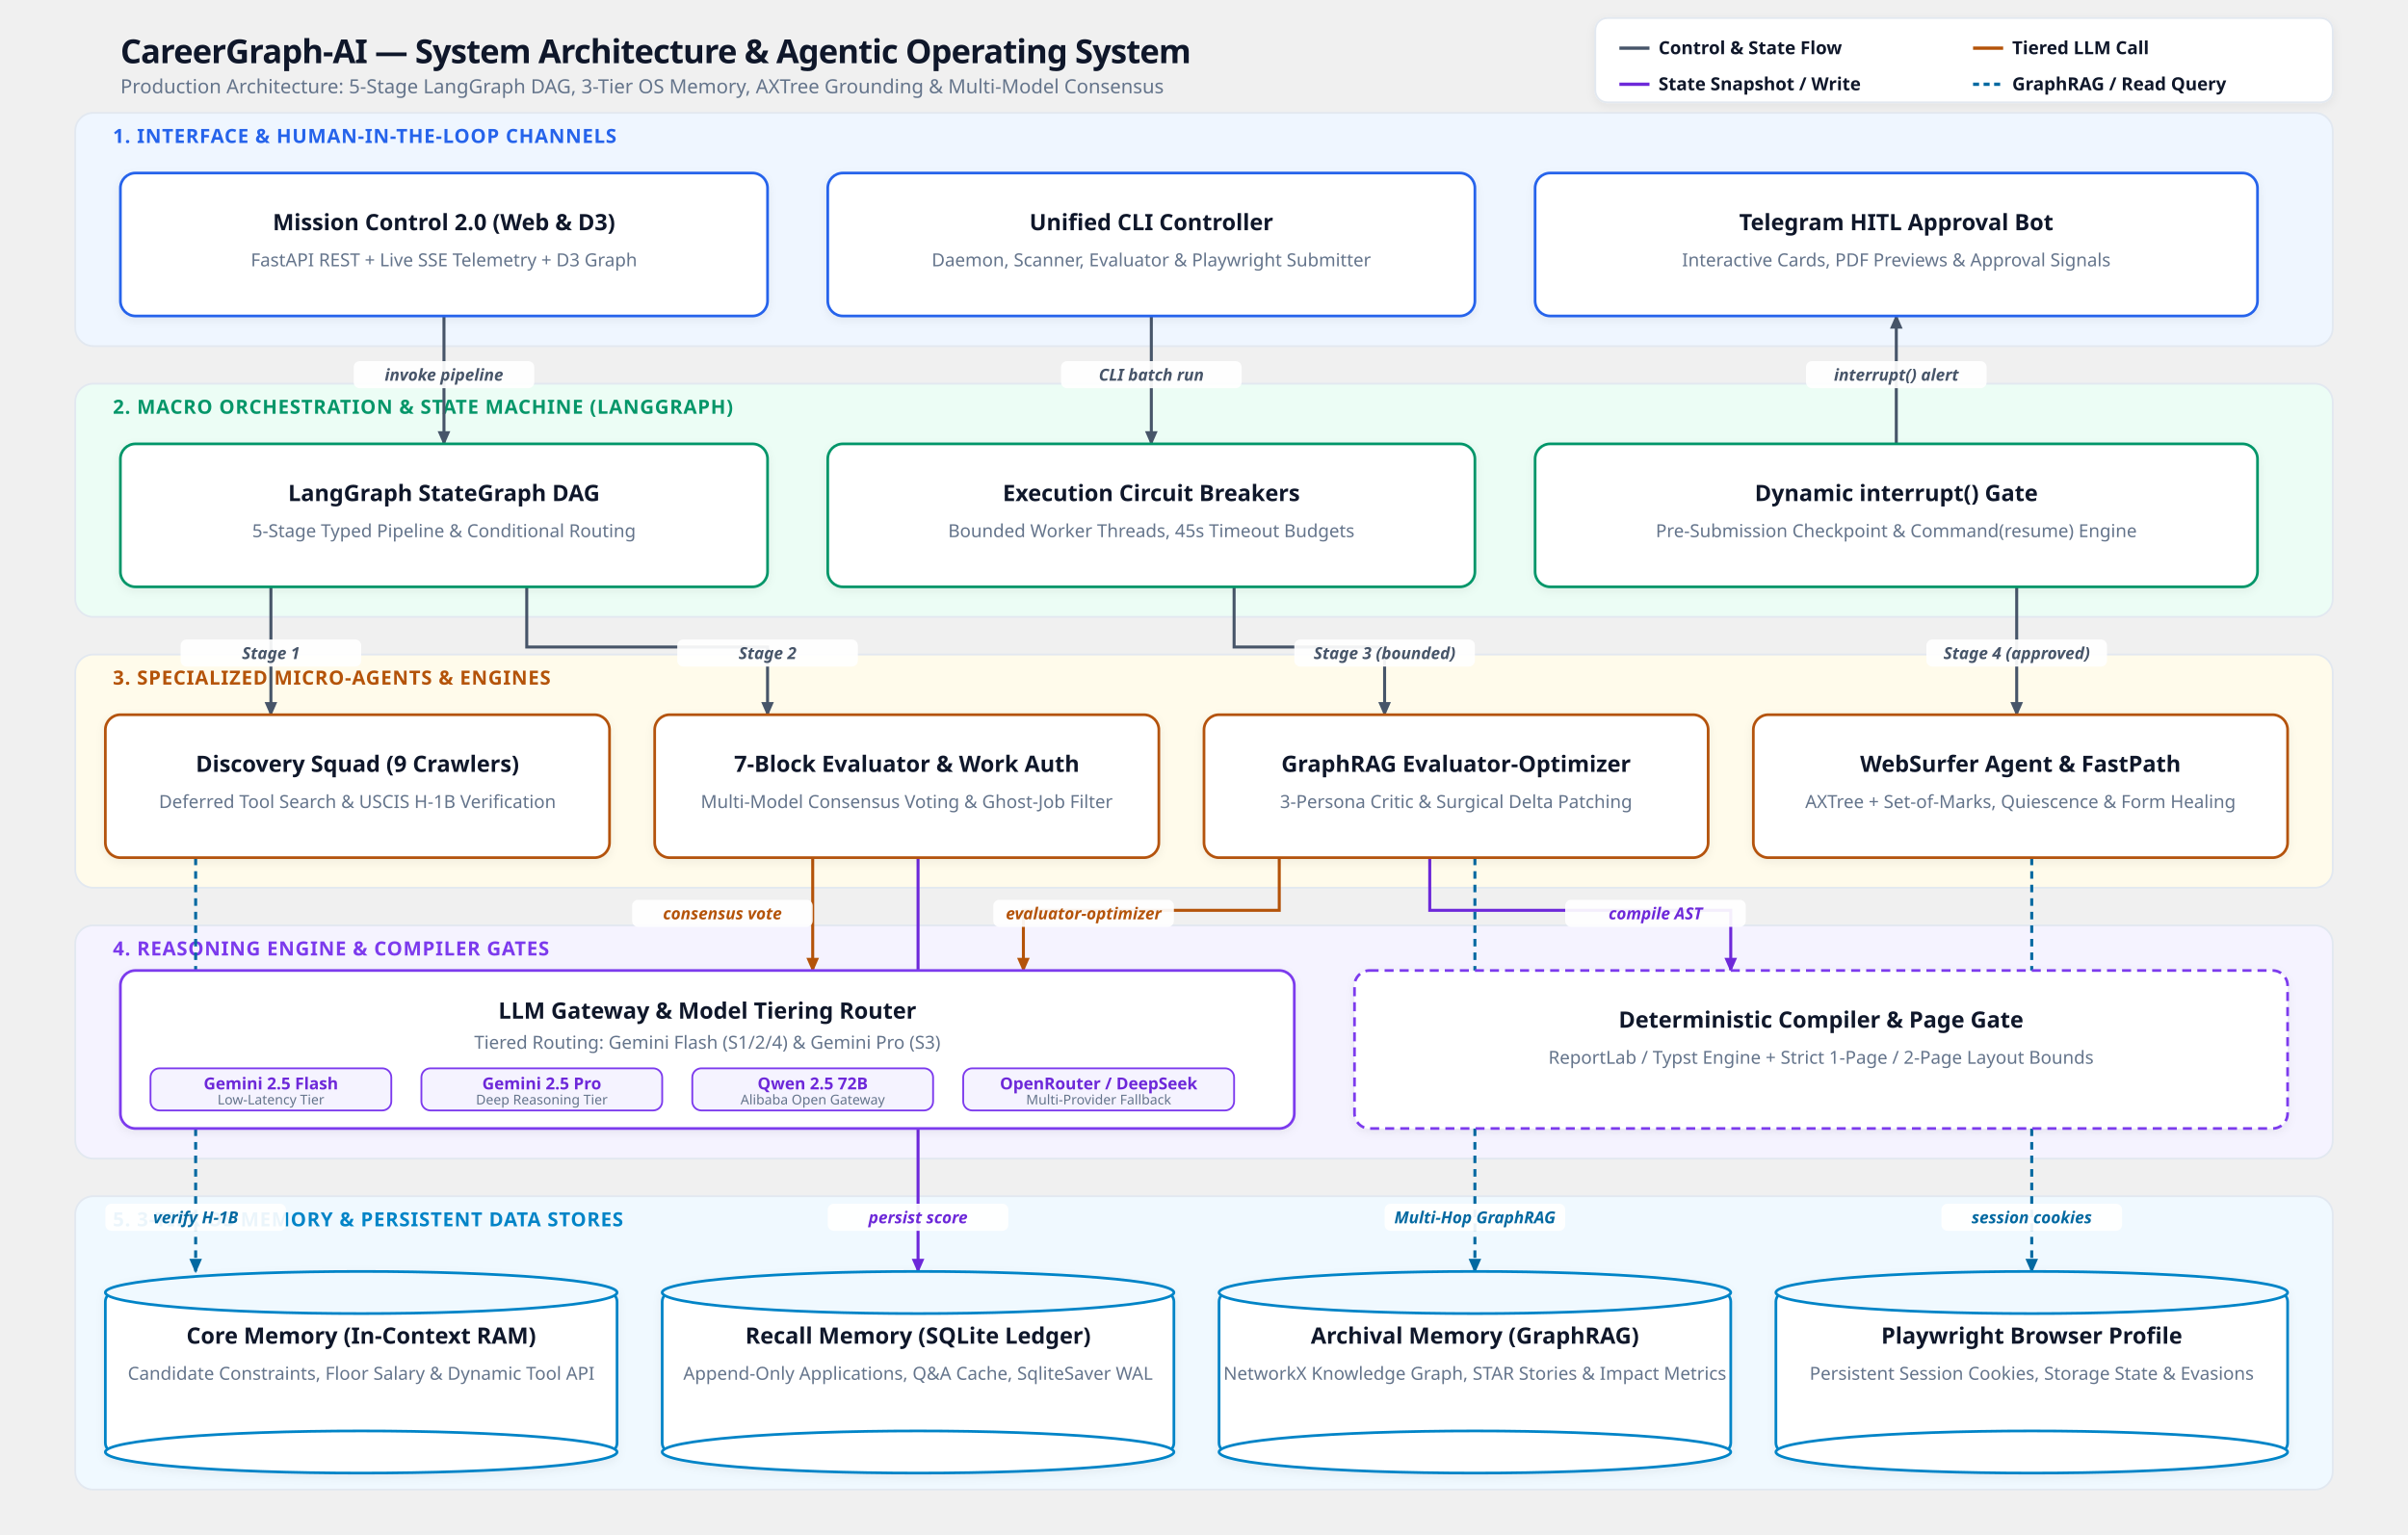
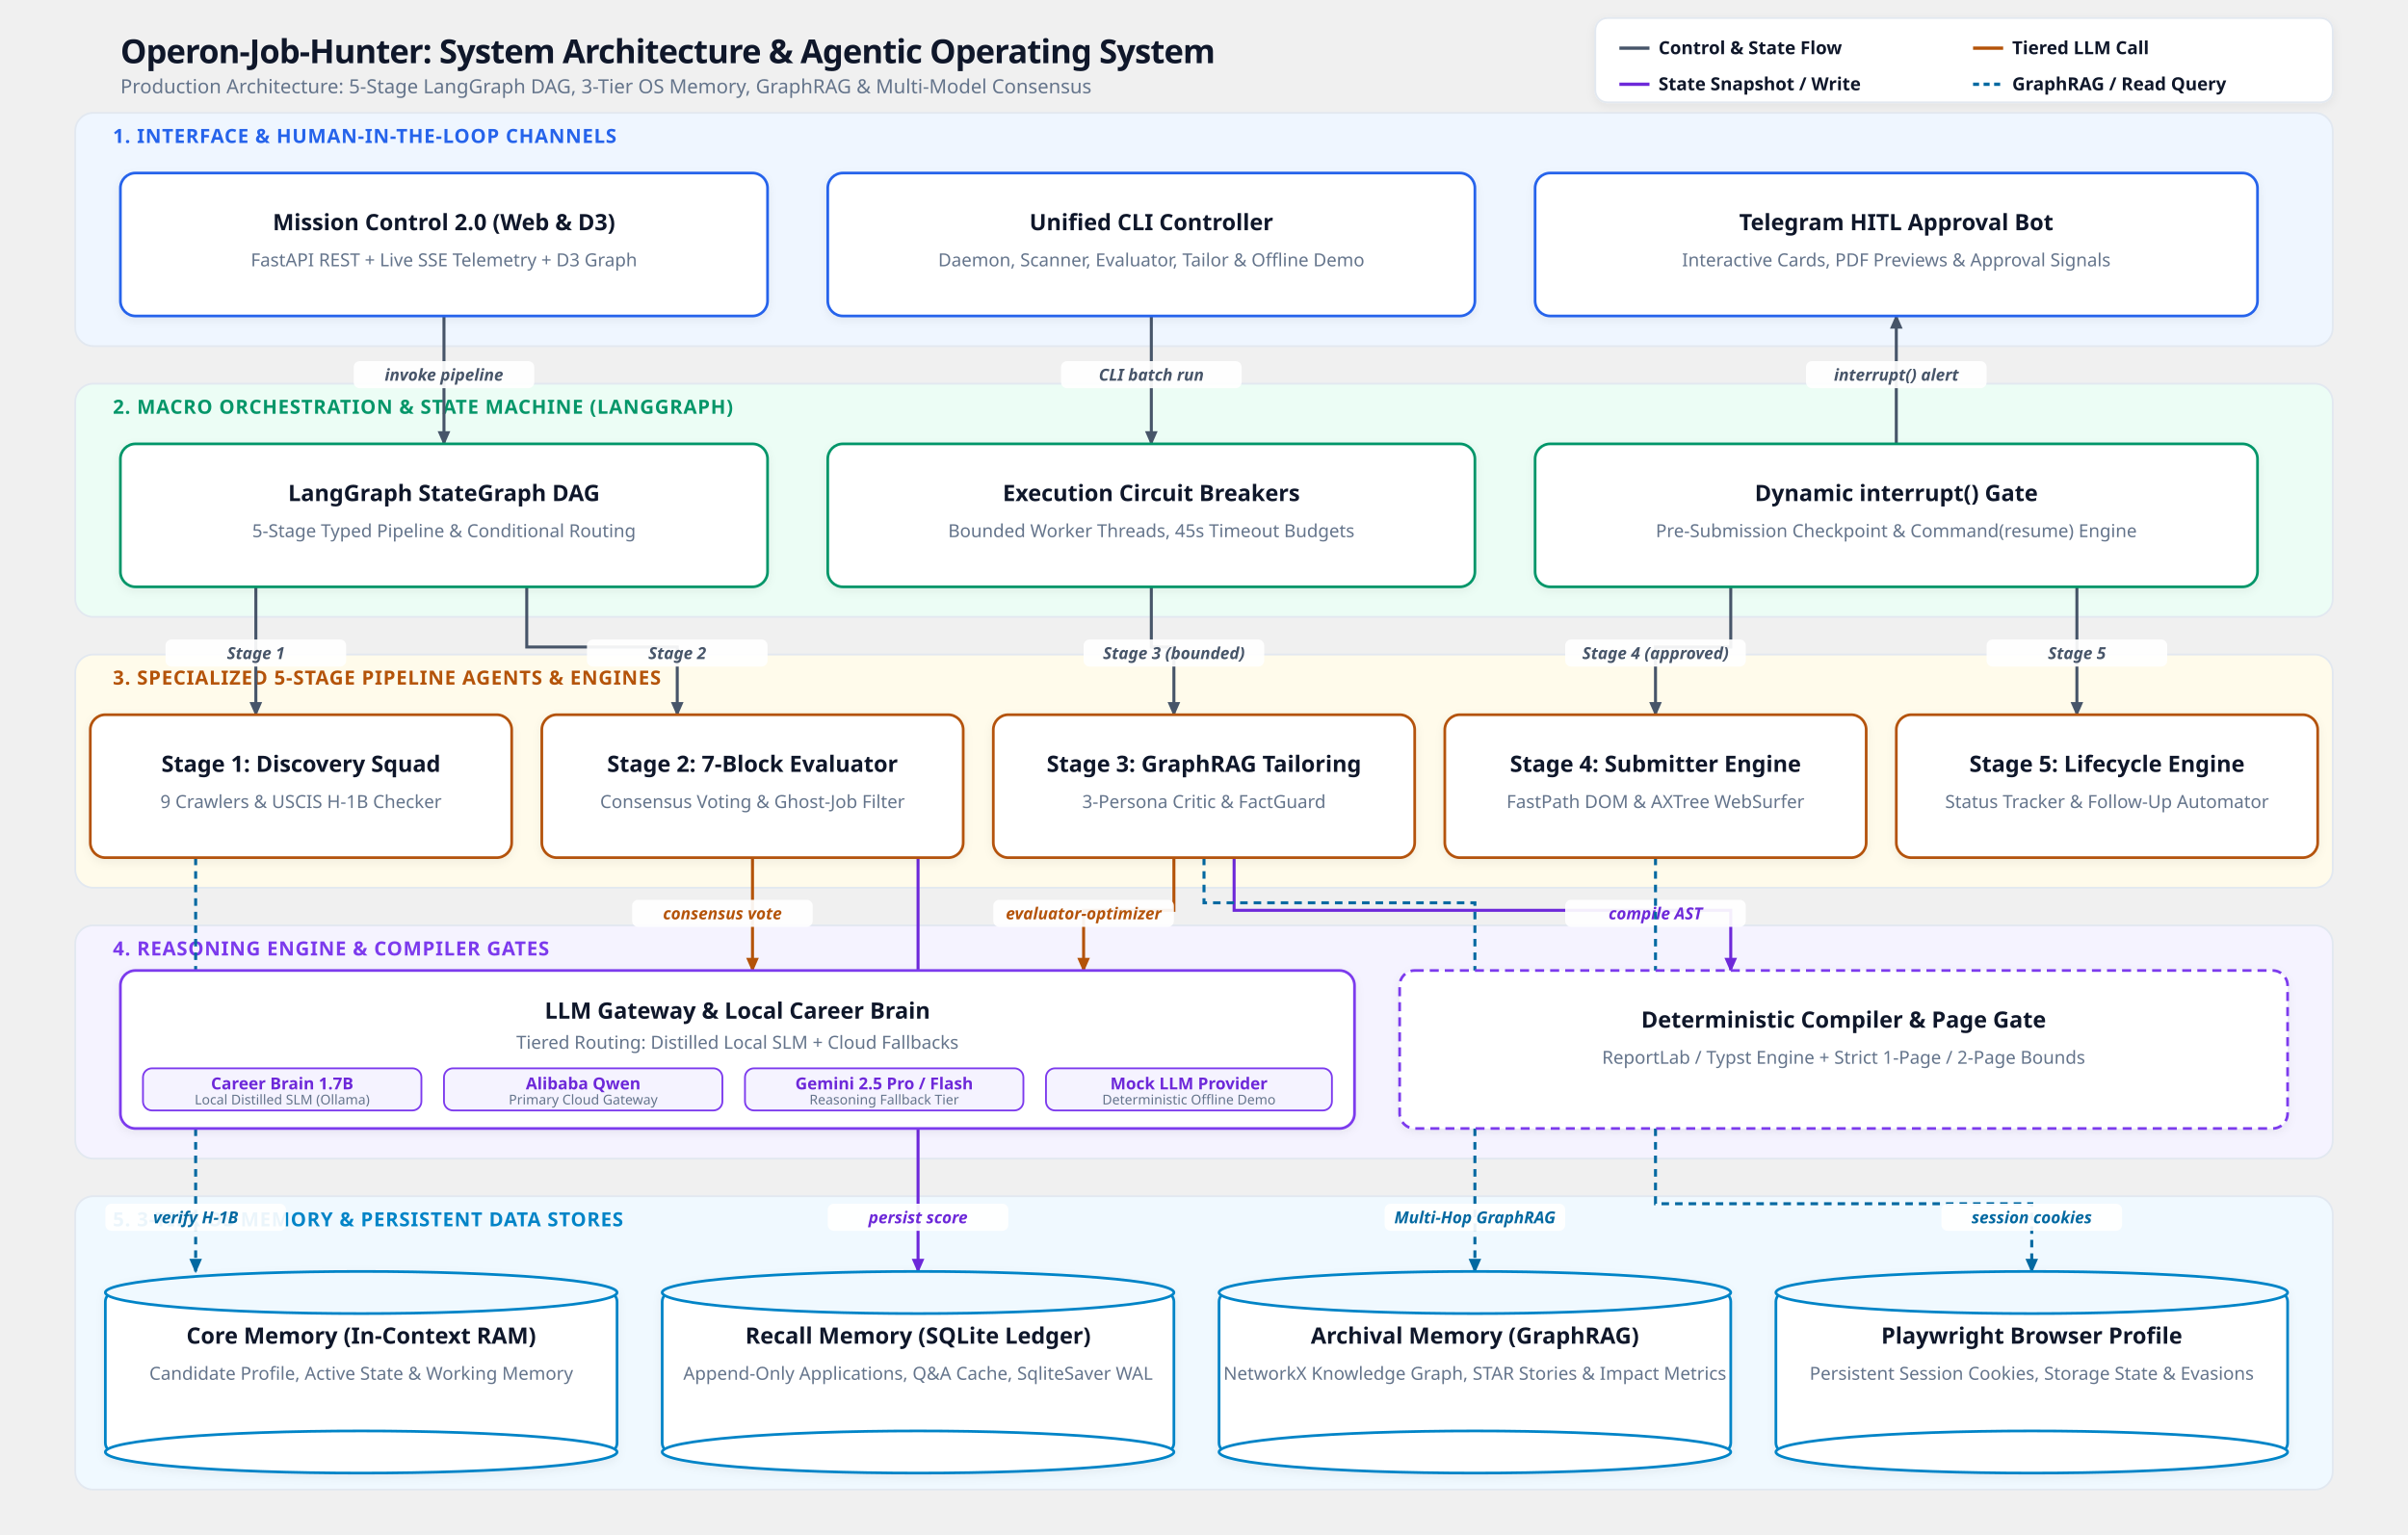
<svg xmlns="http://www.w3.org/2000/svg" viewBox="0 0 1600 1020" width="1600" height="1020" style="background-color: #ffffff; font-family: Segoe UI, system-ui, -apple-system, sans-serif;">
  <defs>
    <marker id="arrow-req" viewBox="0 0 10 10" refX="7" refY="5" markerWidth="6" markerHeight="6" orient="auto-start-reverse">
      <path d="M 0 1.5 L 8 5 L 0 8.5 z" fill="#475569" />
    </marker>
    <marker id="arrow-llm" viewBox="0 0 10 10" refX="7" refY="5" markerWidth="6" markerHeight="6" orient="auto-start-reverse">
      <path d="M 0 1.5 L 8 5 L 0 8.5 z" fill="#b45309" />
    </marker>
    <marker id="arrow-write" viewBox="0 0 10 10" refX="7" refY="5" markerWidth="6" markerHeight="6" orient="auto-start-reverse">
      <path d="M 0 1.5 L 8 5 L 0 8.5 z" fill="#6d28d9" />
    </marker>
    <marker id="arrow-read" viewBox="0 0 10 10" refX="7" refY="5" markerWidth="6" markerHeight="6" orient="auto-start-reverse">
      <path d="M 0 1.5 L 8 5 L 0 8.5 z" fill="#0369a1" />
    </marker>
    <filter id="shadow" x="-5%" y="-5%" width="110%" height="115%" filterUnits="userSpaceOnUse">
      <feDropShadow dx="0" dy="2" stdDeviation="3" flood-color="#000000" flood-opacity="0.06" />
    </filter>
  </defs>
-   <text x="80" y="42" font-size="22" font-weight="800" fill="#0f172a" letter-spacing="-0.5px">CareerGraph-AI — System Architecture &amp; Agentic Operating System</text>
-   <text x="80" y="62" font-size="13" font-weight="500" fill="#64748b">Production Architecture: 5-Stage LangGraph DAG, 3-Tier OS Memory, AXTree Grounding &amp; Multi-Model Consensus</text>
+   <text x="80" y="42" font-size="22" font-weight="800" fill="#0f172a" letter-spacing="-0.5px">Operon-Job-Hunter: System Architecture &amp; Agentic Operating System</text>
+   <text x="80" y="62" font-size="13" font-weight="500" fill="#64748b">Production Architecture: 5-Stage LangGraph DAG, 3-Tier OS Memory, GraphRAG &amp; Multi-Model Consensus</text>
  <rect x="50" y="75" width="1500" height="155" rx="12" fill="#eff6ff" stroke="#e2e8f0" stroke-width="1.2" />
  <text x="75" y="95" font-size="13" font-weight="700" fill="#2563eb" letter-spacing="0.5px">1. INTERFACE &amp; HUMAN-IN-THE-LOOP CHANNELS</text>
  <rect x="50" y="255" width="1500" height="155" rx="12" fill="#ecfdf5" stroke="#e2e8f0" stroke-width="1.2" />
  <text x="75" y="275" font-size="13" font-weight="700" fill="#059669" letter-spacing="0.5px">2. MACRO ORCHESTRATION &amp; STATE MACHINE (LANGGRAPH)</text>
  <rect x="50" y="435" width="1500" height="155" rx="12" fill="#fffbeb" stroke="#e2e8f0" stroke-width="1.2" />
-   <text x="75" y="455" font-size="13" font-weight="700" fill="#b45309" letter-spacing="0.5px">3. SPECIALIZED MICRO-AGENTS &amp; ENGINES</text>
+   <text x="75" y="455" font-size="13" font-weight="700" fill="#b45309" letter-spacing="0.5px">3. SPECIALIZED 5-STAGE PIPELINE AGENTS &amp; ENGINES</text>
  <rect x="50" y="615" width="1500" height="155" rx="12" fill="#f5f3ff" stroke="#e2e8f0" stroke-width="1.2" />
  <text x="75" y="635" font-size="13" font-weight="700" fill="#7c3aed" letter-spacing="0.5px">4. REASONING ENGINE &amp; COMPILER GATES</text>
  <rect x="50" y="795" width="1500" height="195" rx="12" fill="#f0f9ff" stroke="#e2e8f0" stroke-width="1.2" />
  <text x="75" y="815" font-size="13" font-weight="700" fill="#0284c7" letter-spacing="0.5px">5. 3-TIER OS MEMORY &amp; PERSISTENT DATA STORES</text>
  <polyline points="295,210 295,295" fill="none" stroke="#475569" stroke-width="2" marker-end="url(#arrow-req)" />
  <rect x="235" y="240" width="120" height="18" rx="4" fill="#ffffff" opacity="0.92" />
  <text x="295" y="253" font-size="11" font-weight="600" font-style="italic" fill="#475569" text-anchor="middle">invoke pipeline</text>
  <polyline points="765,210 765,295" fill="none" stroke="#475569" stroke-width="2" marker-end="url(#arrow-req)" />
  <rect x="705" y="240" width="120" height="18" rx="4" fill="#ffffff" opacity="0.92" />
  <text x="765" y="253" font-size="11" font-weight="600" font-style="italic" fill="#475569" text-anchor="middle">CLI batch run</text>
  <polyline points="1260,295 1260,210" fill="none" stroke="#475569" stroke-width="2" marker-end="url(#arrow-req)" />
  <rect x="1200" y="240" width="120" height="18" rx="4" fill="#ffffff" opacity="0.92" />
  <text x="1260" y="253" font-size="11" font-weight="600" font-style="italic" fill="#475569" text-anchor="middle">interrupt() alert</text>
-   <polyline points="180,390 180,475" fill="none" stroke="#475569" stroke-width="2" marker-end="url(#arrow-req)" />
-   <rect x="120" y="425" width="120" height="18" rx="4" fill="#ffffff" opacity="0.92" />
-   <text x="180" y="438" font-size="11" font-weight="600" font-style="italic" fill="#475569" text-anchor="middle">Stage 1</text>
-   <polyline points="350,390 350,430 510,430 510,475" fill="none" stroke="#475569" stroke-width="2" marker-end="url(#arrow-req)" />
-   <rect x="450" y="425" width="120" height="18" rx="4" fill="#ffffff" opacity="0.92" />
-   <text x="510" y="438" font-size="11" font-weight="600" font-style="italic" fill="#475569" text-anchor="middle">Stage 2</text>
-   <polyline points="820,390 820,430 920,430 920,475" fill="none" stroke="#475569" stroke-width="2" marker-end="url(#arrow-req)" />
-   <rect x="860" y="425" width="120" height="18" rx="4" fill="#ffffff" opacity="0.92" />
-   <text x="920" y="438" font-size="11" font-weight="600" font-style="italic" fill="#475569" text-anchor="middle">Stage 3 (bounded)</text>
-   <polyline points="1340,390 1340,475" fill="none" stroke="#475569" stroke-width="2" marker-end="url(#arrow-req)" />
-   <rect x="1280" y="425" width="120" height="18" rx="4" fill="#ffffff" opacity="0.92" />
-   <text x="1340" y="438" font-size="11" font-weight="600" font-style="italic" fill="#475569" text-anchor="middle">Stage 4 (approved)</text>
-   <polyline points="540,570 540,645" fill="none" stroke="#b45309" stroke-width="2" marker-end="url(#arrow-llm)" />
+   <polyline points="170,390 170,475" fill="none" stroke="#475569" stroke-width="2" marker-end="url(#arrow-req)" />
+   <rect x="110" y="425" width="120" height="18" rx="4" fill="#ffffff" opacity="0.92" />
+   <text x="170" y="438" font-size="11" font-weight="600" font-style="italic" fill="#475569" text-anchor="middle">Stage 1</text>
+   <polyline points="350,390 350,430 450,430 450,475" fill="none" stroke="#475569" stroke-width="2" marker-end="url(#arrow-req)" />
+   <rect x="390" y="425" width="120" height="18" rx="4" fill="#ffffff" opacity="0.92" />
+   <text x="450" y="438" font-size="11" font-weight="600" font-style="italic" fill="#475569" text-anchor="middle">Stage 2</text>
+   <polyline points="765,390 765,430 780,430 780,475" fill="none" stroke="#475569" stroke-width="2" marker-end="url(#arrow-req)" />
+   <rect x="720" y="425" width="120" height="18" rx="4" fill="#ffffff" opacity="0.92" />
+   <text x="780" y="438" font-size="11" font-weight="600" font-style="italic" fill="#475569" text-anchor="middle">Stage 3 (bounded)</text>
+   <polyline points="1150,390 1150,430 1100,430 1100,475" fill="none" stroke="#475569" stroke-width="2" marker-end="url(#arrow-req)" />
+   <rect x="1040" y="425" width="120" height="18" rx="4" fill="#ffffff" opacity="0.92" />
+   <text x="1100" y="438" font-size="11" font-weight="600" font-style="italic" fill="#475569" text-anchor="middle">Stage 4 (approved)</text>
+   <polyline points="1380,390 1380,475" fill="none" stroke="#475569" stroke-width="2" marker-end="url(#arrow-req)" />
+   <rect x="1320" y="425" width="120" height="18" rx="4" fill="#ffffff" opacity="0.92" />
+   <text x="1380" y="438" font-size="11" font-weight="600" font-style="italic" fill="#475569" text-anchor="middle">Stage 5</text>
+   <polyline points="500,570 500,645" fill="none" stroke="#b45309" stroke-width="2" marker-end="url(#arrow-llm)" />
  <rect x="420" y="598" width="120" height="18" rx="4" fill="#ffffff" opacity="0.92" />
  <text x="480" y="611" font-size="11" font-weight="600" font-style="italic" fill="#b45309" text-anchor="middle">consensus vote</text>
-   <polyline points="850,570 850,605 680,605 680,645" fill="none" stroke="#b45309" stroke-width="2" marker-end="url(#arrow-llm)" />
+   <polyline points="780,570 780,605 720,605 720,645" fill="none" stroke="#b45309" stroke-width="2" marker-end="url(#arrow-llm)" />
  <rect x="660" y="598" width="120" height="18" rx="4" fill="#ffffff" opacity="0.92" />
  <text x="720" y="611" font-size="11" font-weight="600" font-style="italic" fill="#b45309" text-anchor="middle">evaluator-optimizer</text>
-   <polyline points="950,570 950,605 1150,605 1150,645" fill="none" stroke="#6d28d9" stroke-width="2" marker-end="url(#arrow-write)" />
+   <polyline points="820,570 820,605 1150,605 1150,645" fill="none" stroke="#6d28d9" stroke-width="2" marker-end="url(#arrow-write)" />
  <rect x="1040" y="598" width="120" height="18" rx="4" fill="#ffffff" opacity="0.92" />
  <text x="1100" y="611" font-size="11" font-weight="600" font-style="italic" fill="#6d28d9" text-anchor="middle">compile AST</text>
  <polyline points="130,570 130,845" fill="none" stroke="#0369a1" stroke-width="2" stroke-dasharray="5,4" marker-end="url(#arrow-read)" />
  <rect x="70" y="800" width="120" height="18" rx="4" fill="#ffffff" opacity="0.92" />
  <text x="130" y="813" font-size="11" font-weight="600" font-style="italic" fill="#0369a1" text-anchor="middle">verify H-1B</text>
  <polyline points="610,570 610,845" fill="none" stroke="#6d28d9" stroke-width="2" marker-end="url(#arrow-write)" />
  <rect x="550" y="800" width="120" height="18" rx="4" fill="#ffffff" opacity="0.92" />
  <text x="610" y="813" font-size="11" font-weight="600" font-style="italic" fill="#6d28d9" text-anchor="middle">persist score</text>
-   <polyline points="980,570 980,845" fill="none" stroke="#0369a1" stroke-width="2" stroke-dasharray="5,4" marker-end="url(#arrow-read)" />
+   <polyline points="800,570 800,600 980,600 980,845" fill="none" stroke="#0369a1" stroke-width="2" stroke-dasharray="5,4" marker-end="url(#arrow-read)" />
  <rect x="920" y="800" width="120" height="18" rx="4" fill="#ffffff" opacity="0.92" />
  <text x="980" y="813" font-size="11" font-weight="600" font-style="italic" fill="#0369a1" text-anchor="middle">Multi-Hop GraphRAG</text>
-   <polyline points="1350,570 1350,845" fill="none" stroke="#0369a1" stroke-width="2" stroke-dasharray="5,4" marker-end="url(#arrow-read)" />
+   <polyline points="1100,570 1100,800 1350,800 1350,845" fill="none" stroke="#0369a1" stroke-width="2" stroke-dasharray="5,4" marker-end="url(#arrow-read)" />
  <rect x="1290" y="800" width="120" height="18" rx="4" fill="#ffffff" opacity="0.92" />
  <text x="1350" y="813" font-size="11" font-weight="600" font-style="italic" fill="#0369a1" text-anchor="middle">session cookies</text>
  <rect x="80" y="115" width="430" height="95" rx="10" fill="#ffffff" stroke="#2563eb" stroke-width="1.8" filter="url(#shadow)" />
  <text x="295.0" y="153" font-size="15" font-weight="700" fill="#0f172a" text-anchor="middle">Mission Control 2.0 (Web &amp; D3)</text>
  <text x="295.0" y="177" font-size="12" font-weight="500" fill="#64748b" text-anchor="middle">FastAPI REST + Live SSE Telemetry + D3 Graph</text>
  <rect x="550" y="115" width="430" height="95" rx="10" fill="#ffffff" stroke="#2563eb" stroke-width="1.8" filter="url(#shadow)" />
  <text x="765.0" y="153" font-size="15" font-weight="700" fill="#0f172a" text-anchor="middle">Unified CLI Controller</text>
-   <text x="765.0" y="177" font-size="12" font-weight="500" fill="#64748b" text-anchor="middle">Daemon, Scanner, Evaluator &amp; Playwright Submitter</text>
+   <text x="765.0" y="177" font-size="12" font-weight="500" fill="#64748b" text-anchor="middle">Daemon, Scanner, Evaluator, Tailor &amp; Offline Demo</text>
  <rect x="1020" y="115" width="480" height="95" rx="10" fill="#ffffff" stroke="#2563eb" stroke-width="1.8" filter="url(#shadow)" />
  <text x="1260.0" y="153" font-size="15" font-weight="700" fill="#0f172a" text-anchor="middle">Telegram HITL Approval Bot</text>
  <text x="1260.0" y="177" font-size="12" font-weight="500" fill="#64748b" text-anchor="middle">Interactive Cards, PDF Previews &amp; Approval Signals</text>
  <rect x="80" y="295" width="430" height="95" rx="10" fill="#ffffff" stroke="#059669" stroke-width="1.8" filter="url(#shadow)" />
  <text x="295.0" y="333" font-size="15" font-weight="700" fill="#0f172a" text-anchor="middle">LangGraph StateGraph DAG</text>
  <text x="295.0" y="357" font-size="12" font-weight="500" fill="#64748b" text-anchor="middle">5-Stage Typed Pipeline &amp; Conditional Routing</text>
  <rect x="550" y="295" width="430" height="95" rx="10" fill="#ffffff" stroke="#059669" stroke-width="1.8" filter="url(#shadow)" />
  <text x="765.0" y="333" font-size="15" font-weight="700" fill="#0f172a" text-anchor="middle">Execution Circuit Breakers</text>
  <text x="765.0" y="357" font-size="12" font-weight="500" fill="#64748b" text-anchor="middle">Bounded Worker Threads, 45s Timeout Budgets</text>
  <rect x="1020" y="295" width="480" height="95" rx="10" fill="#ffffff" stroke="#059669" stroke-width="1.8" filter="url(#shadow)" />
  <text x="1260.0" y="333" font-size="15" font-weight="700" fill="#0f172a" text-anchor="middle">Dynamic interrupt() Gate</text>
  <text x="1260.0" y="357" font-size="12" font-weight="500" fill="#64748b" text-anchor="middle">Pre-Submission Checkpoint &amp; Command(resume) Engine</text>
-   <rect x="70" y="475" width="335" height="95" rx="10" fill="#ffffff" stroke="#b45309" stroke-width="1.8" filter="url(#shadow)" />
-   <text x="237.5" y="513" font-size="15" font-weight="700" fill="#0f172a" text-anchor="middle">Discovery Squad (9 Crawlers)</text>
-   <text x="237.5" y="537" font-size="12" font-weight="500" fill="#64748b" text-anchor="middle">Deferred Tool Search &amp; USCIS H-1B Verification</text>
-   <rect x="435" y="475" width="335" height="95" rx="10" fill="#ffffff" stroke="#b45309" stroke-width="1.8" filter="url(#shadow)" />
-   <text x="602.5" y="513" font-size="15" font-weight="700" fill="#0f172a" text-anchor="middle">7-Block Evaluator &amp; Work Auth</text>
-   <text x="602.5" y="537" font-size="12" font-weight="500" fill="#64748b" text-anchor="middle">Multi-Model Consensus Voting &amp; Ghost-Job Filter</text>
-   <rect x="800" y="475" width="335" height="95" rx="10" fill="#ffffff" stroke="#b45309" stroke-width="1.8" filter="url(#shadow)" />
-   <text x="967.5" y="513" font-size="15" font-weight="700" fill="#0f172a" text-anchor="middle">GraphRAG Evaluator-Optimizer</text>
-   <text x="967.5" y="537" font-size="12" font-weight="500" fill="#64748b" text-anchor="middle">3-Persona Critic &amp; Surgical Delta Patching</text>
-   <rect x="1165" y="475" width="355" height="95" rx="10" fill="#ffffff" stroke="#b45309" stroke-width="1.8" filter="url(#shadow)" />
-   <text x="1342.5" y="513" font-size="15" font-weight="700" fill="#0f172a" text-anchor="middle">WebSurfer Agent &amp; FastPath</text>
-   <text x="1342.5" y="537" font-size="12" font-weight="500" fill="#64748b" text-anchor="middle">AXTree + Set-of-Marks, Quiescence &amp; Form Healing</text>
-   <rect x="80" y="645" width="780" height="105" rx="10" fill="#ffffff" stroke="#7c3aed" stroke-width="1.8" filter="url(#shadow)" />
-   <text x="470.0" y="677" font-size="15" font-weight="700" fill="#0f172a" text-anchor="middle">LLM Gateway &amp; Model Tiering Router</text>
-   <text x="470.0" y="697" font-size="12" font-weight="500" fill="#64748b" text-anchor="middle">Tiered Routing: Gemini Flash (S1/2/4) &amp; Gemini Pro (S3)</text>
-   <rect x="900" y="645" width="620" height="105" rx="10" fill="#ffffff" stroke="#7c3aed" stroke-width="1.8" stroke-dasharray="6,4" filter="url(#shadow)" />
-   <text x="1210.0" y="683" font-size="15" font-weight="700" fill="#0f172a" text-anchor="middle">Deterministic Compiler &amp; Page Gate</text>
-   <text x="1210.0" y="707" font-size="12" font-weight="500" fill="#64748b" text-anchor="middle">ReportLab / Typst Engine + Strict 1-Page / 2-Page Layout Bounds</text>
+   <rect x="60" y="475" width="280" height="95" rx="10" fill="#ffffff" stroke="#b45309" stroke-width="1.8" filter="url(#shadow)" />
+   <text x="200.0" y="513" font-size="15" font-weight="700" fill="#0f172a" text-anchor="middle">Stage 1: Discovery Squad</text>
+   <text x="200.0" y="537" font-size="12" font-weight="500" fill="#64748b" text-anchor="middle">9 Crawlers &amp; USCIS H-1B Checker</text>
+   <rect x="360" y="475" width="280" height="95" rx="10" fill="#ffffff" stroke="#b45309" stroke-width="1.8" filter="url(#shadow)" />
+   <text x="500.0" y="513" font-size="15" font-weight="700" fill="#0f172a" text-anchor="middle">Stage 2: 7-Block Evaluator</text>
+   <text x="500.0" y="537" font-size="12" font-weight="500" fill="#64748b" text-anchor="middle">Consensus Voting &amp; Ghost-Job Filter</text>
+   <rect x="660" y="475" width="280" height="95" rx="10" fill="#ffffff" stroke="#b45309" stroke-width="1.8" filter="url(#shadow)" />
+   <text x="800.0" y="513" font-size="15" font-weight="700" fill="#0f172a" text-anchor="middle">Stage 3: GraphRAG Tailoring</text>
+   <text x="800.0" y="537" font-size="12" font-weight="500" fill="#64748b" text-anchor="middle">3-Persona Critic &amp; FactGuard</text>
+   <rect x="960" y="475" width="280" height="95" rx="10" fill="#ffffff" stroke="#b45309" stroke-width="1.8" filter="url(#shadow)" />
+   <text x="1100.0" y="513" font-size="15" font-weight="700" fill="#0f172a" text-anchor="middle">Stage 4: Submitter Engine</text>
+   <text x="1100.0" y="537" font-size="12" font-weight="500" fill="#64748b" text-anchor="middle">FastPath DOM &amp; AXTree WebSurfer</text>
+   <rect x="1260" y="475" width="280" height="95" rx="10" fill="#ffffff" stroke="#b45309" stroke-width="1.8" filter="url(#shadow)" />
+   <text x="1400.0" y="513" font-size="15" font-weight="700" fill="#0f172a" text-anchor="middle">Stage 5: Lifecycle Engine</text>
+   <text x="1400.0" y="537" font-size="12" font-weight="500" fill="#64748b" text-anchor="middle">Status Tracker &amp; Follow-Up Automator</text>
+   <rect x="80" y="645" width="820" height="105" rx="10" fill="#ffffff" stroke="#7c3aed" stroke-width="1.8" filter="url(#shadow)" />
+   <text x="490.0" y="677" font-size="15" font-weight="700" fill="#0f172a" text-anchor="middle">LLM Gateway &amp; Local Career Brain</text>
+   <text x="490.0" y="697" font-size="12" font-weight="500" fill="#64748b" text-anchor="middle">Tiered Routing: Distilled Local SLM + Cloud Fallbacks</text>
+   <rect x="930" y="645" width="590" height="105" rx="10" fill="#ffffff" stroke="#7c3aed" stroke-width="1.8" stroke-dasharray="6,4" filter="url(#shadow)" />
+   <text x="1225.0" y="683" font-size="15" font-weight="700" fill="#0f172a" text-anchor="middle">Deterministic Compiler &amp; Page Gate</text>
+   <text x="1225.0" y="707" font-size="12" font-weight="500" fill="#64748b" text-anchor="middle">ReportLab / Typst Engine + Strict 1-Page / 2-Page Bounds</text>
  <g filter="url(#shadow)">
    <rect x="70" y="859" width="340" height="106" rx="6" fill="#ffffff" stroke="#0284c7" stroke-width="1.8" />
    <ellipse cx="240.0" cy="965" rx="170.0" ry="14" fill="#ffffff" stroke="#0284c7" stroke-width="1.8" />
    <ellipse cx="240.0" cy="859" rx="170.0" ry="14" fill="#f0f9ff" stroke="#0284c7" stroke-width="1.8" />
  </g>
  <text x="240.0" y="893" font-size="15" font-weight="700" fill="#0f172a" text-anchor="middle">Core Memory (In-Context RAM)</text>
-   <text x="240.0" y="917" font-size="12" font-weight="500" fill="#64748b" text-anchor="middle">Candidate Constraints, Floor Salary &amp; Dynamic Tool API</text>
+   <text x="240.0" y="917" font-size="12" font-weight="500" fill="#64748b" text-anchor="middle">Candidate Profile, Active State &amp; Working Memory</text>
  <g filter="url(#shadow)">
    <rect x="440" y="859" width="340" height="106" rx="6" fill="#ffffff" stroke="#0284c7" stroke-width="1.8" />
    <ellipse cx="610.0" cy="965" rx="170.0" ry="14" fill="#ffffff" stroke="#0284c7" stroke-width="1.8" />
    <ellipse cx="610.0" cy="859" rx="170.0" ry="14" fill="#f0f9ff" stroke="#0284c7" stroke-width="1.8" />
  </g>
  <text x="610.0" y="893" font-size="15" font-weight="700" fill="#0f172a" text-anchor="middle">Recall Memory (SQLite Ledger)</text>
  <text x="610.0" y="917" font-size="12" font-weight="500" fill="#64748b" text-anchor="middle">Append-Only Applications, Q&amp;A Cache, SqliteSaver WAL</text>
  <g filter="url(#shadow)">
    <rect x="810" y="859" width="340" height="106" rx="6" fill="#ffffff" stroke="#0284c7" stroke-width="1.8" />
    <ellipse cx="980.0" cy="965" rx="170.0" ry="14" fill="#ffffff" stroke="#0284c7" stroke-width="1.8" />
    <ellipse cx="980.0" cy="859" rx="170.0" ry="14" fill="#f0f9ff" stroke="#0284c7" stroke-width="1.8" />
  </g>
  <text x="980.0" y="893" font-size="15" font-weight="700" fill="#0f172a" text-anchor="middle">Archival Memory (GraphRAG)</text>
  <text x="980.0" y="917" font-size="12" font-weight="500" fill="#64748b" text-anchor="middle">NetworkX Knowledge Graph, STAR Stories &amp; Impact Metrics</text>
  <g filter="url(#shadow)">
    <rect x="1180" y="859" width="340" height="106" rx="6" fill="#ffffff" stroke="#0284c7" stroke-width="1.8" />
    <ellipse cx="1350.0" cy="965" rx="170.0" ry="14" fill="#ffffff" stroke="#0284c7" stroke-width="1.8" />
    <ellipse cx="1350.0" cy="859" rx="170.0" ry="14" fill="#f0f9ff" stroke="#0284c7" stroke-width="1.8" />
  </g>
  <text x="1350.0" y="893" font-size="15" font-weight="700" fill="#0f172a" text-anchor="middle">Playwright Browser Profile</text>
  <text x="1350.0" y="917" font-size="12" font-weight="500" fill="#64748b" text-anchor="middle">Persistent Session Cookies, Storage State &amp; Evasions</text>
-   <rect x="100" y="710" width="160" height="28" rx="6" fill="#f5f3ff" stroke="#7c3aed" stroke-width="1.2" />
-   <text x="180.0" y="724" font-size="11" font-weight="700" fill="#6d28d9" text-anchor="middle">Gemini 2.5 Flash</text>
-   <text x="180.0" y="734" font-size="9" font-weight="500" fill="#64748b" text-anchor="middle">Low-Latency Tier</text>
-   <rect x="280" y="710" width="160" height="28" rx="6" fill="#f5f3ff" stroke="#7c3aed" stroke-width="1.2" />
-   <text x="360.0" y="724" font-size="11" font-weight="700" fill="#6d28d9" text-anchor="middle">Gemini 2.5 Pro</text>
-   <text x="360.0" y="734" font-size="9" font-weight="500" fill="#64748b" text-anchor="middle">Deep Reasoning Tier</text>
-   <rect x="460" y="710" width="160" height="28" rx="6" fill="#f5f3ff" stroke="#7c3aed" stroke-width="1.2" />
-   <text x="540.0" y="724" font-size="11" font-weight="700" fill="#6d28d9" text-anchor="middle">Qwen 2.5 72B</text>
-   <text x="540.0" y="734" font-size="9" font-weight="500" fill="#64748b" text-anchor="middle">Alibaba Open Gateway</text>
-   <rect x="640" y="710" width="180" height="28" rx="6" fill="#f5f3ff" stroke="#7c3aed" stroke-width="1.2" />
-   <text x="730.0" y="724" font-size="11" font-weight="700" fill="#6d28d9" text-anchor="middle">OpenRouter / DeepSeek</text>
-   <text x="730.0" y="734" font-size="9" font-weight="500" fill="#64748b" text-anchor="middle">Multi-Provider Fallback</text>
+   <rect x="95" y="710" width="185" height="28" rx="6" fill="#f5f3ff" stroke="#7c3aed" stroke-width="1.2" />
+   <text x="187.5" y="724" font-size="11" font-weight="700" fill="#6d28d9" text-anchor="middle">Career Brain 1.7B</text>
+   <text x="187.5" y="734" font-size="9" font-weight="500" fill="#64748b" text-anchor="middle">Local Distilled SLM (Ollama)</text>
+   <rect x="295" y="710" width="185" height="28" rx="6" fill="#f5f3ff" stroke="#7c3aed" stroke-width="1.2" />
+   <text x="387.5" y="724" font-size="11" font-weight="700" fill="#6d28d9" text-anchor="middle">Alibaba Qwen</text>
+   <text x="387.5" y="734" font-size="9" font-weight="500" fill="#64748b" text-anchor="middle">Primary Cloud Gateway</text>
+   <rect x="495" y="710" width="185" height="28" rx="6" fill="#f5f3ff" stroke="#7c3aed" stroke-width="1.2" />
+   <text x="587.5" y="724" font-size="11" font-weight="700" fill="#6d28d9" text-anchor="middle">Gemini 2.5 Pro / Flash</text>
+   <text x="587.5" y="734" font-size="9" font-weight="500" fill="#64748b" text-anchor="middle">Reasoning Fallback Tier</text>
+   <rect x="695" y="710" width="190" height="28" rx="6" fill="#f5f3ff" stroke="#7c3aed" stroke-width="1.2" />
+   <text x="790.0" y="724" font-size="11" font-weight="700" fill="#6d28d9" text-anchor="middle">Mock LLM Provider</text>
+   <text x="790.0" y="734" font-size="9" font-weight="500" fill="#64748b" text-anchor="middle">Deterministic Offline Demo</text>
  <rect x="1060" y="12" width="490" height="56" rx="8" fill="#ffffff" stroke="#e2e8f0" stroke-width="1.2" filter="url(#shadow)" />
  <line x1="1076" y1="32" x2="1096" y2="32" stroke="#475569" stroke-width="2.2" />
  <text x="1102" y="36" font-size="12" font-weight="600" fill="#0f172a">Control &amp; State Flow</text>
  <line x1="1311" y1="32" x2="1331" y2="32" stroke="#b45309" stroke-width="2.2" />
  <text x="1337" y="36" font-size="12" font-weight="600" fill="#0f172a">Tiered LLM Call</text>
  <line x1="1076" y1="56" x2="1096" y2="56" stroke="#6d28d9" stroke-width="2.2" />
  <text x="1102" y="60" font-size="12" font-weight="600" fill="#0f172a">State Snapshot / Write</text>
  <line x1="1311" y1="56" x2="1331" y2="56" stroke="#0369a1" stroke-width="2.2" stroke-dasharray="4,3" />
  <text x="1337" y="60" font-size="12" font-weight="600" fill="#0f172a">GraphRAG / Read Query</text>
</svg>
